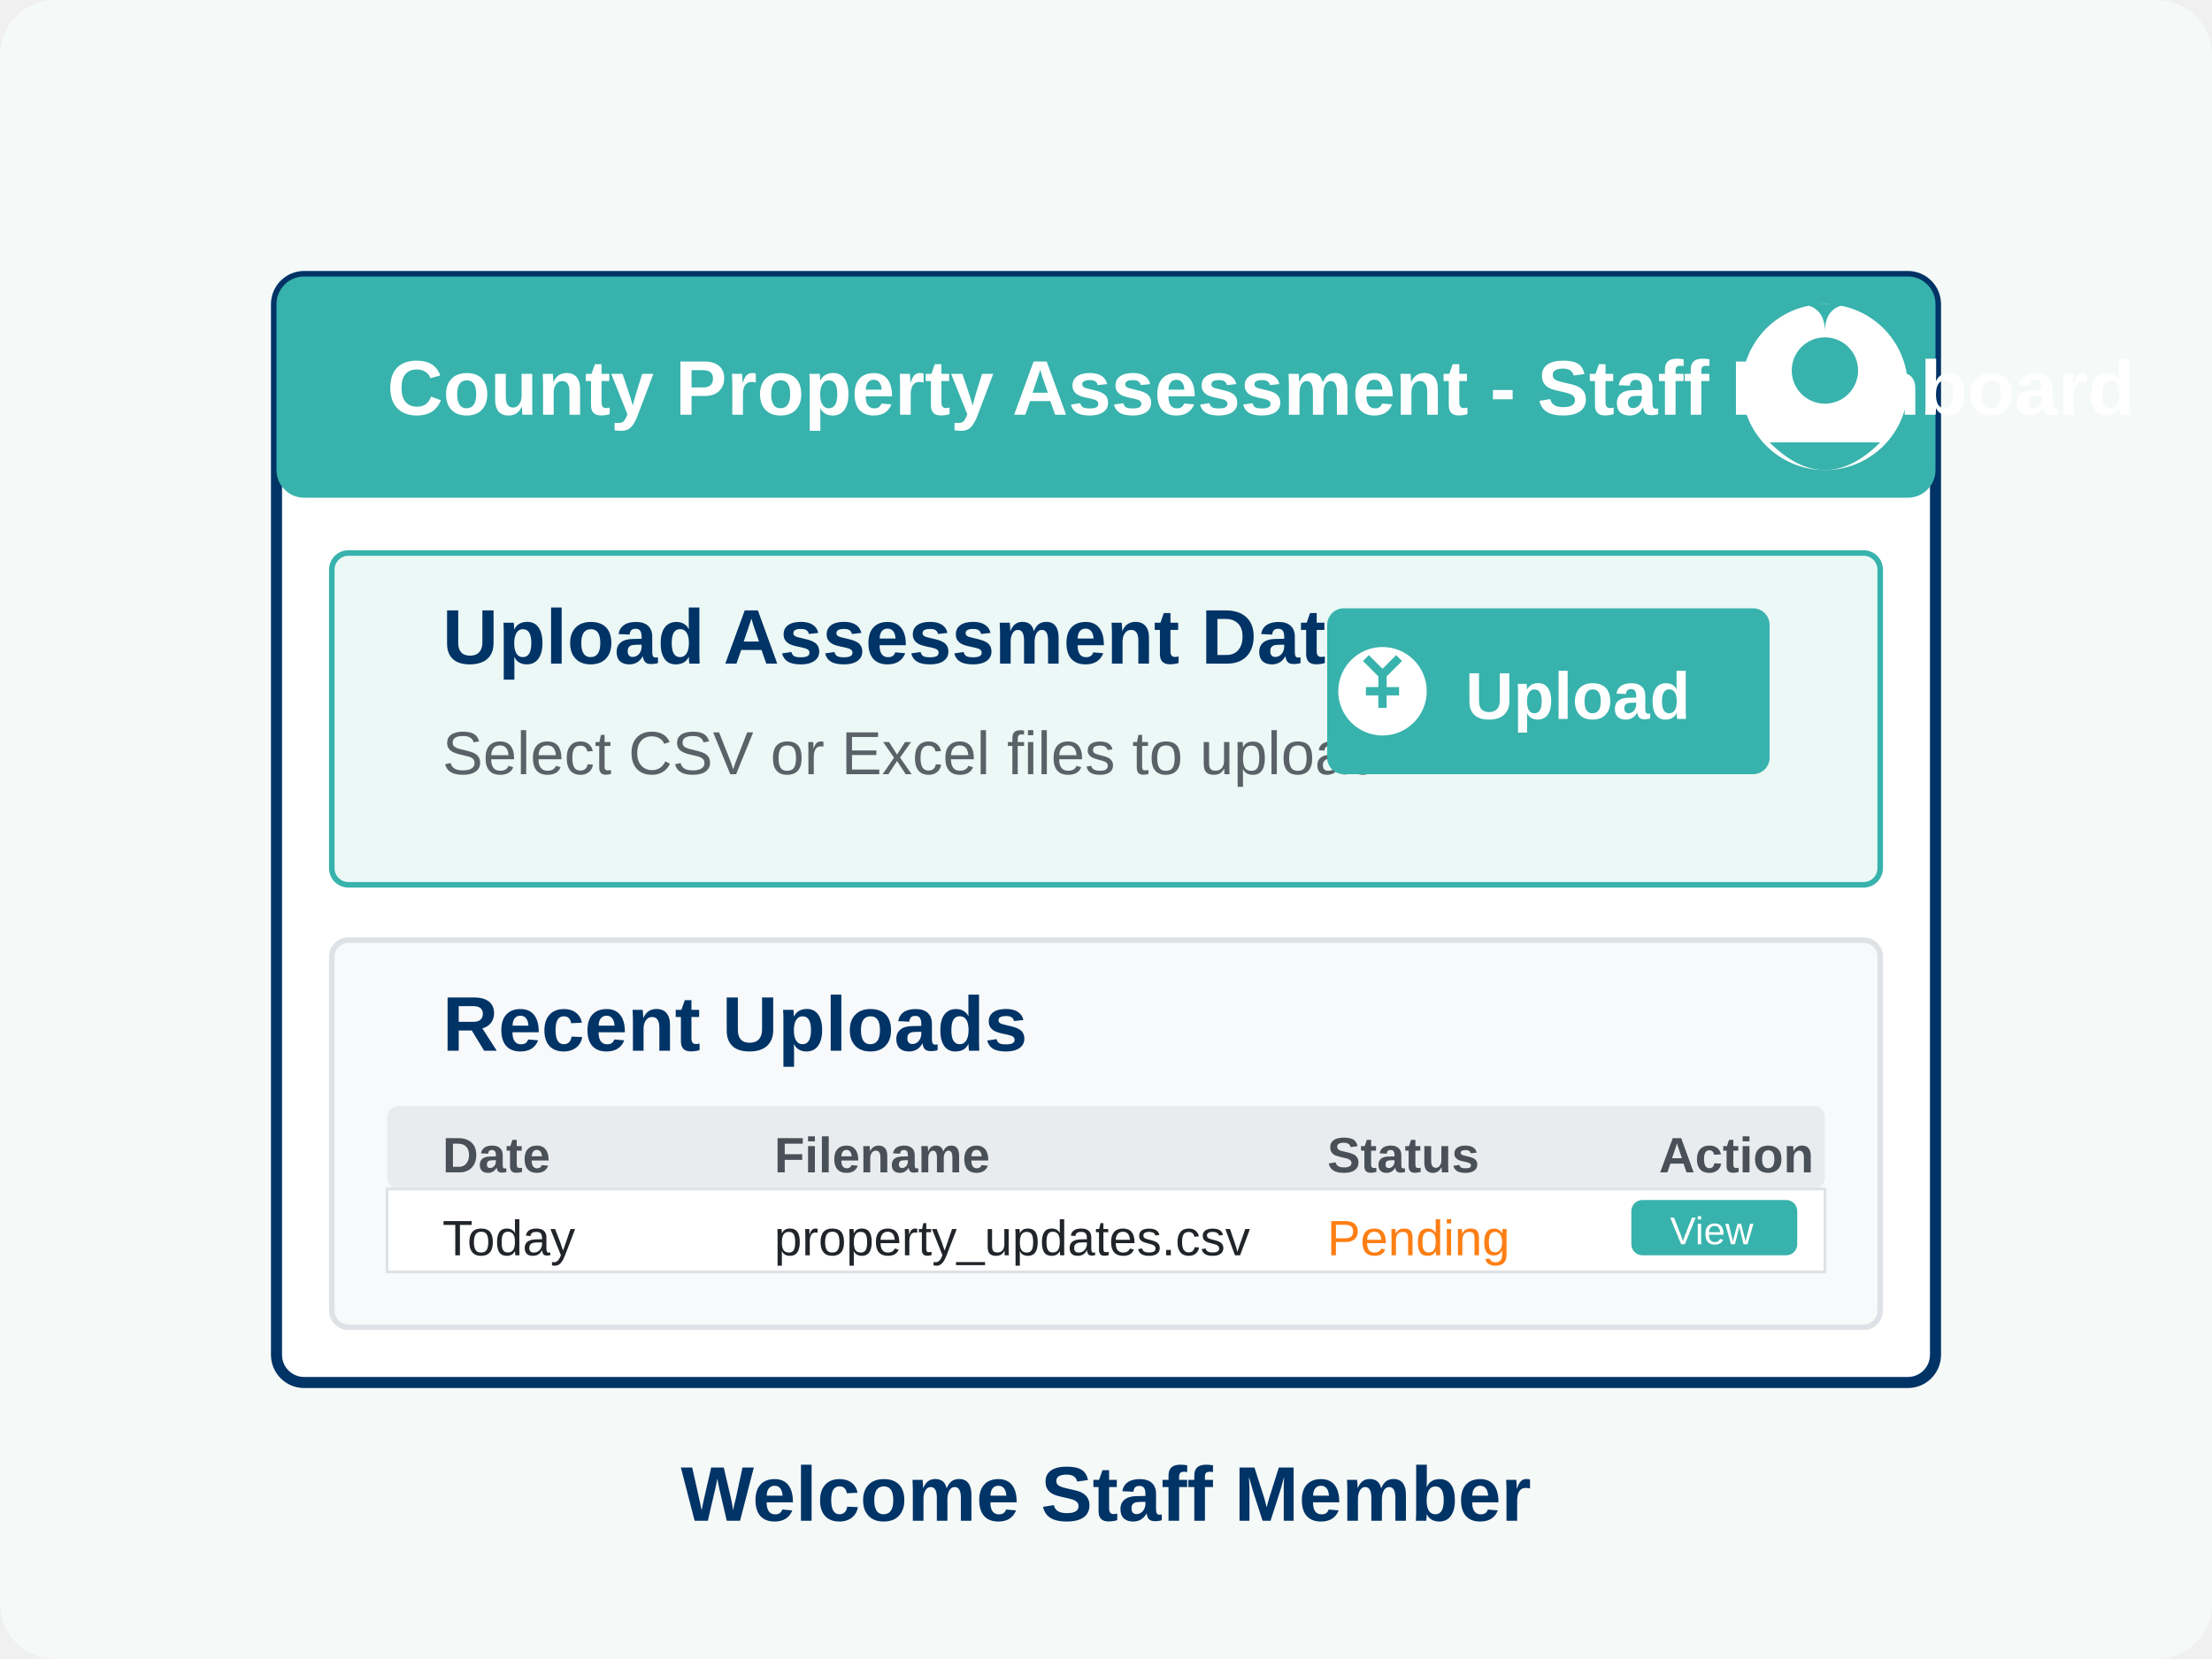
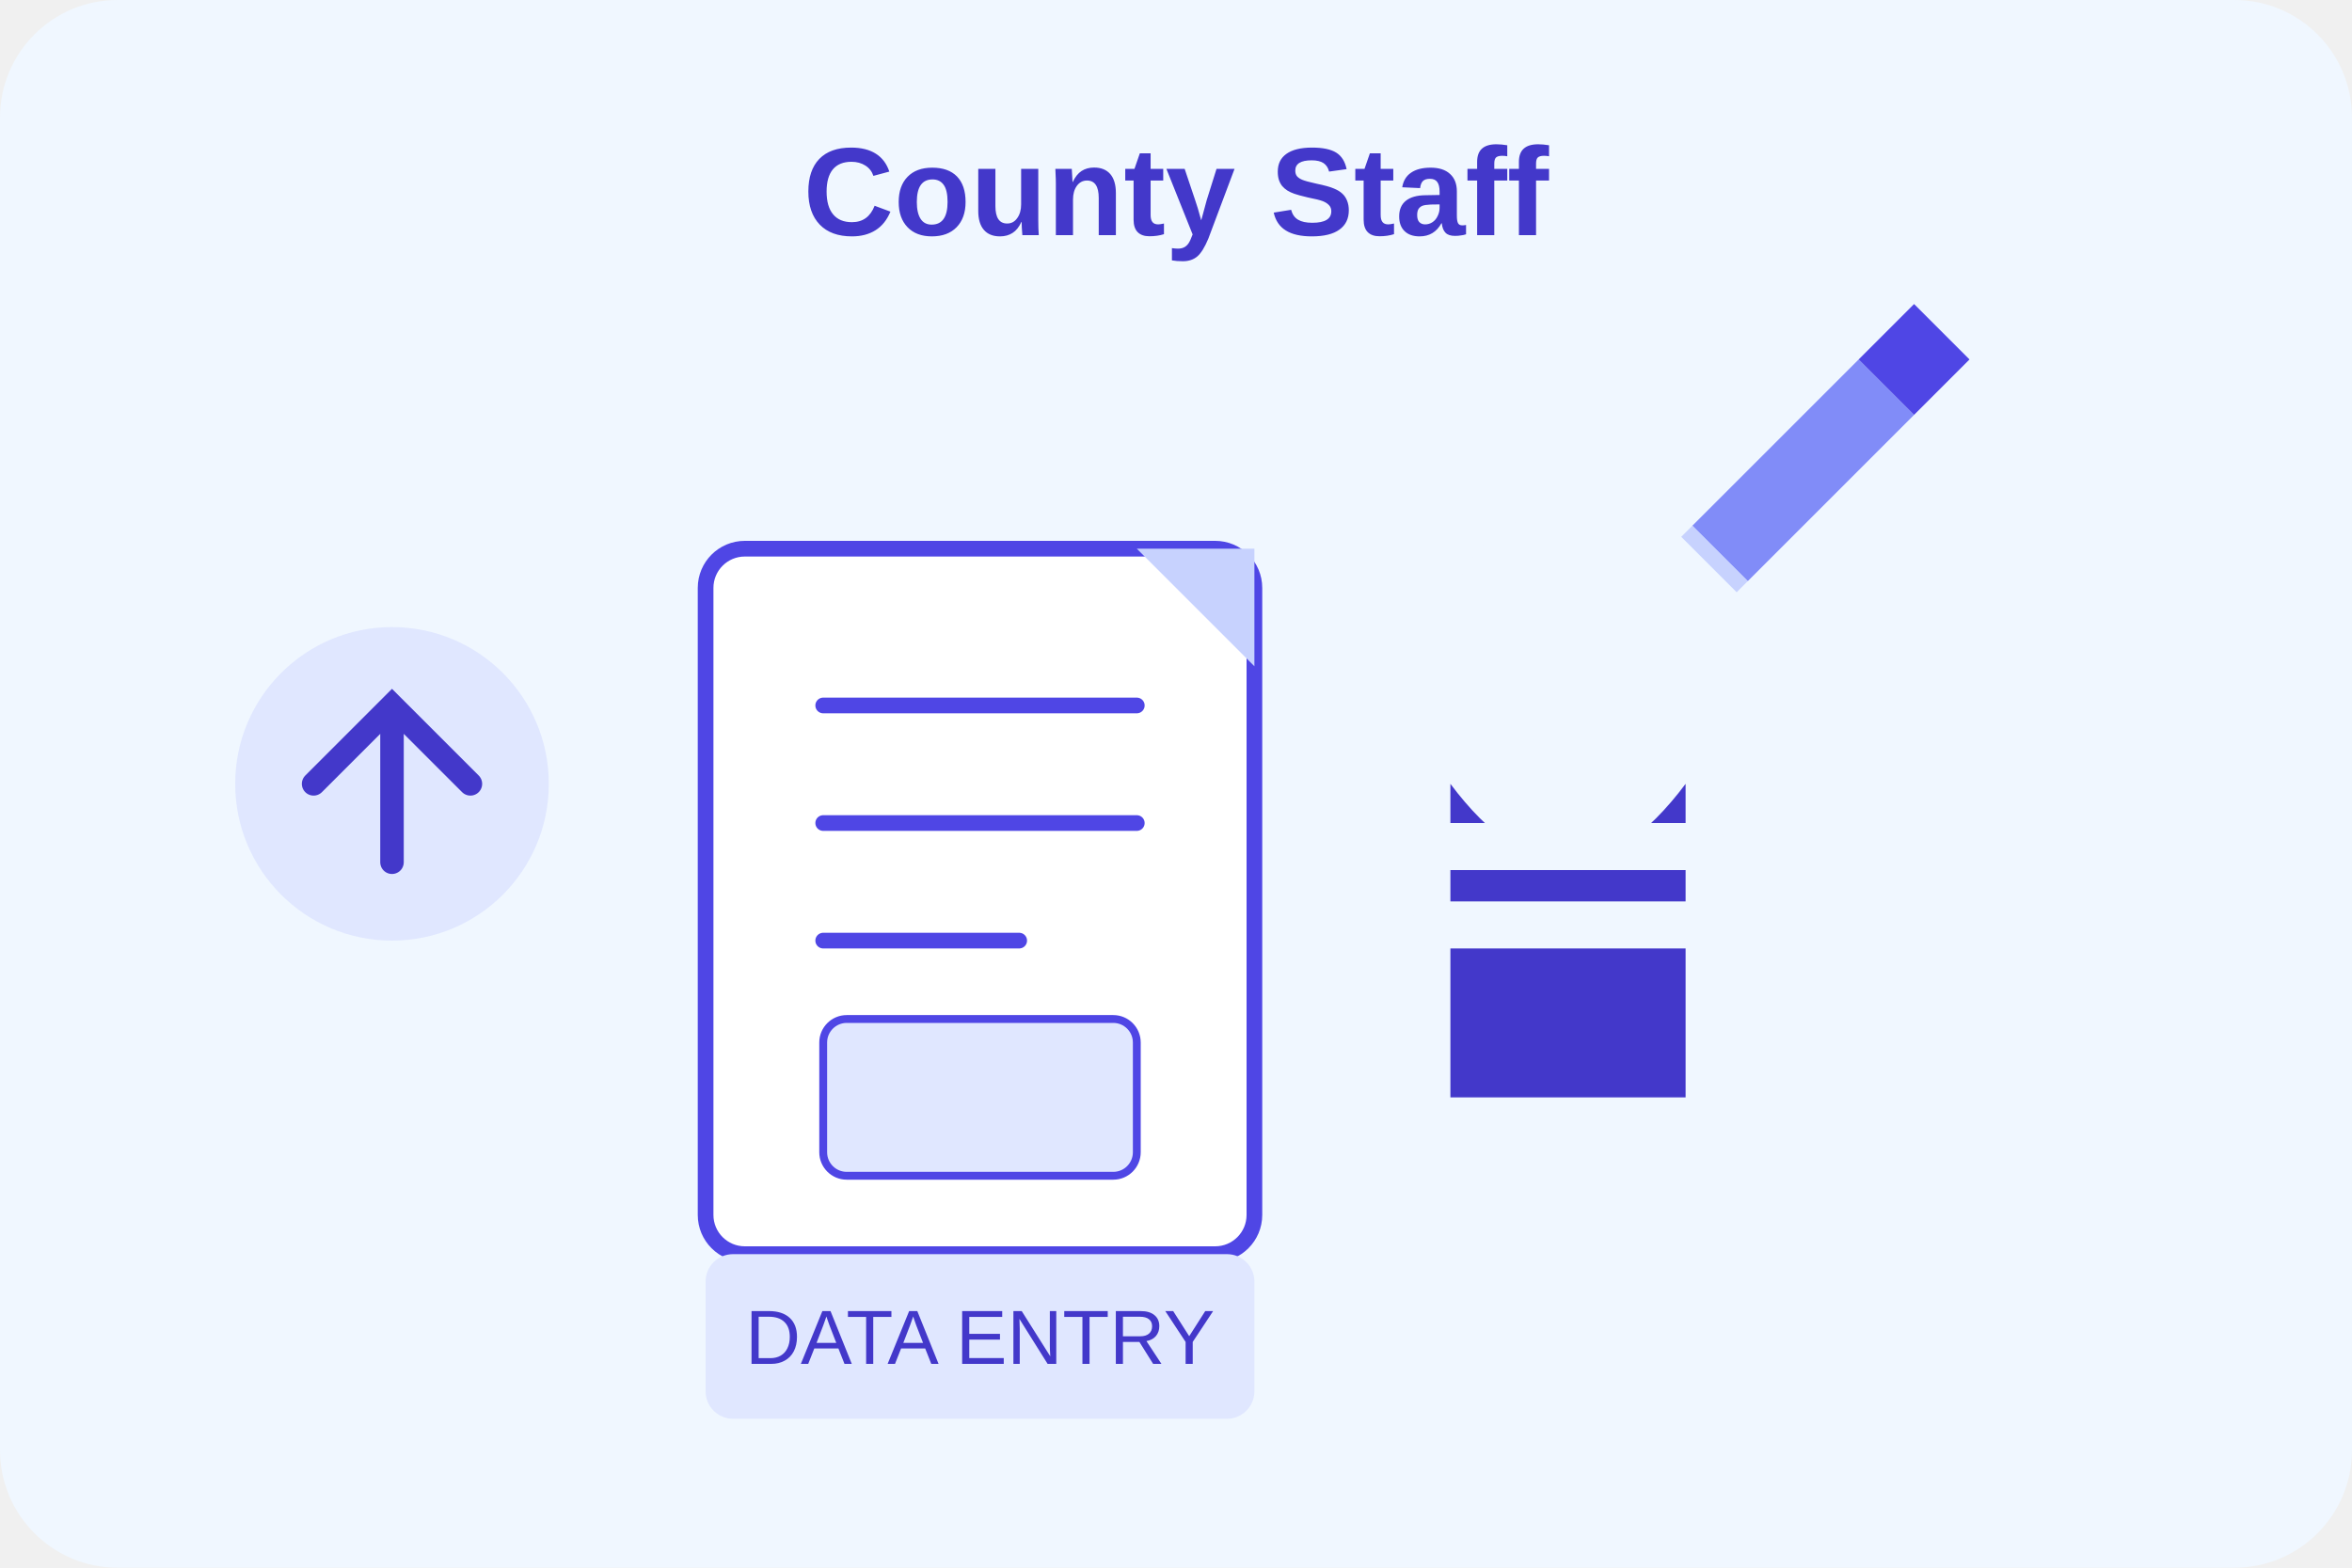
- <svg xmlns="http://www.w3.org/2000/svg" width="400" height="300" viewBox="0 0 400 300">
-   <rect x="0" y="0" width="400" height="300" fill="#f5f9f7" rx="10" ry="10" />
-   <rect x="50" y="50" width="300" height="200" fill="#ffffff" stroke="#003366" stroke-width="2" rx="5" ry="5" />
-   <rect x="50" y="50" width="300" height="40" fill="#38b2ac" rx="5" ry="5" />
-   <text x="70" y="75" font-family="Arial" font-size="14" fill="#ffffff" font-weight="bold">County Property Assessment - Staff Dashboard</text>
-   <circle cx="330" cy="70" r="15" fill="#ffffff" />
-   <path d="M330 60 Q330 55, 325 55 L335 55 Q330 55, 330 60" fill="#38b2ac" />
-   <circle cx="330" cy="67" r="6" fill="#38b2ac" />
-   <path d="M320 80 Q330 90, 340 80" fill="#38b2ac" />
-   <rect x="60" y="100" width="280" height="60" fill="#ebf8f5" stroke="#38b2ac" stroke-width="1" rx="3" ry="3" />
-   <text x="80" y="120" font-family="Arial" font-size="14" fill="#003366" font-weight="bold">Upload Assessment Data</text>
-   <text x="80" y="140" font-family="Arial" font-size="11" fill="#5a6268">Select CSV or Excel files to upload</text>
-   <rect x="240" y="110" width="80" height="30" fill="#38b2ac" rx="3" ry="3" />
-   <text x="265" y="130" font-family="Arial" font-size="12" fill="#ffffff" font-weight="bold">Upload</text>
-   <circle cx="250" cy="125" r="8" fill="#ffffff" />
-   <path d="M250 122 L250 128 M247 125 L253 125 M250 122 L247 119 M250 122 L253 119" stroke="#38b2ac" stroke-width="1.5" fill="none" />
-   <rect x="60" y="170" width="280" height="70" fill="#f8f9fa" stroke="#dee2e6" stroke-width="1" rx="3" ry="3" />
-   <text x="80" y="190" font-family="Arial" font-size="14" fill="#003366" font-weight="bold">Recent Uploads</text>
-   <rect x="70" y="200" width="260" height="15" fill="#e9ecef" rx="2" ry="2" />
-   <text x="80" y="212" font-family="Arial" font-size="9" fill="#495057" font-weight="bold">Date</text>
-   <text x="140" y="212" font-family="Arial" font-size="9" fill="#495057" font-weight="bold">Filename</text>
-   <text x="240" y="212" font-family="Arial" font-size="9" fill="#495057" font-weight="bold">Status</text>
-   <text x="300" y="212" font-family="Arial" font-size="9" fill="#495057" font-weight="bold">Action</text>
-   <rect x="70" y="215" width="260" height="15" fill="#ffffff" stroke="#dee2e6" stroke-width="0.5" />
-   <text x="80" y="227" font-family="Arial" font-size="9" fill="#212529">Today</text>
-   <text x="140" y="227" font-family="Arial" font-size="9" fill="#212529">property_updates.csv</text>
-   <text x="240" y="227" font-family="Arial" font-size="9" fill="#fd7e14">Pending</text>
-   <rect x="295" y="217" width="30" height="10" fill="#38b2ac" rx="2" ry="2" />
-   <text x="302" y="225" font-family="Arial" font-size="7" fill="#ffffff">View</text>
-   <text x="200" y="275" font-family="Arial" font-size="14" text-anchor="middle" fill="#003366" font-weight="bold">
-     Welcome Staff Member
-   </text>
+ <svg xmlns="http://www.w3.org/2000/svg" width="300" height="200">
+   <rect width="300" height="200" fill="#f0f7ff" rx="15" ry="15" />
+   <g transform="translate(90, 70)">
+     <rect x="0" y="0" width="70" height="90" fill="white" stroke="#4f46e5" stroke-width="2" rx="5" ry="5" />
+     <line x1="15" y1="20" x2="55" y2="20" stroke="#4f46e5" stroke-width="2" stroke-linecap="round" />
+     <line x1="15" y1="35" x2="55" y2="35" stroke="#4f46e5" stroke-width="2" stroke-linecap="round" />
+     <line x1="15" y1="50" x2="40" y2="50" stroke="#4f46e5" stroke-width="2" stroke-linecap="round" />
+     <rect x="15" y="60" width="40" height="20" fill="#e0e7ff" stroke="#4f46e5" stroke-width="1" rx="3" ry="3" />
+     <path d="M70,0 L70,15 L55,0 Z" fill="#c7d2fe" />
+   </g>
+   <g transform="translate(200, 100)">
+     <circle cx="0" cy="-20" r="15" fill="#f0f7ff" />
+     <path d="M-15,0 Q0,20 15,0 L15,40 L-15,40 L-15,0 Z" fill="#4338ca" />
+     <rect x="-20" y="5" width="40" height="6" fill="#f0f7ff" rx="3" ry="3" />
+     <rect x="-20" y="15" width="40" height="6" fill="#f0f7ff" rx="3" ry="3" />
+   </g>
+   <g transform="translate(50, 100)">
+     <circle cx="0" cy="0" r="20" fill="#e0e7ff" />
+     <path d="M0,-10 L0,10 M-10,0 L0,-10 L10,0" stroke="#4338ca" stroke-width="3" stroke-linecap="round" fill="none" />
+   </g>
+   <g transform="translate(230, 60) rotate(45)">
+     <rect x="-5" y="-15" width="10" height="30" fill="#818cf8" />
+     <polygon points="0,-15 5,-15 5,-25 -5,-25 -5,-15" fill="#4f46e5" />
+     <rect x="-5" y="15" width="10" height="2" fill="#c7d2fe" />
+   </g>
+   <g transform="translate(125, 160) scale(0.7)">
+     <rect x="-50" y="0" width="100" height="30" fill="#e0e7ff" rx="5" ry="5" />
+     <text x="0" y="20" font-family="Arial" font-size="14" fill="#4338ca" text-anchor="middle">DATA ENTRY</text>
+   </g>
+   <text x="150" y="30" font-family="Arial" font-size="16" font-weight="bold" fill="#4338ca" text-anchor="middle">County Staff</text>
</svg>
